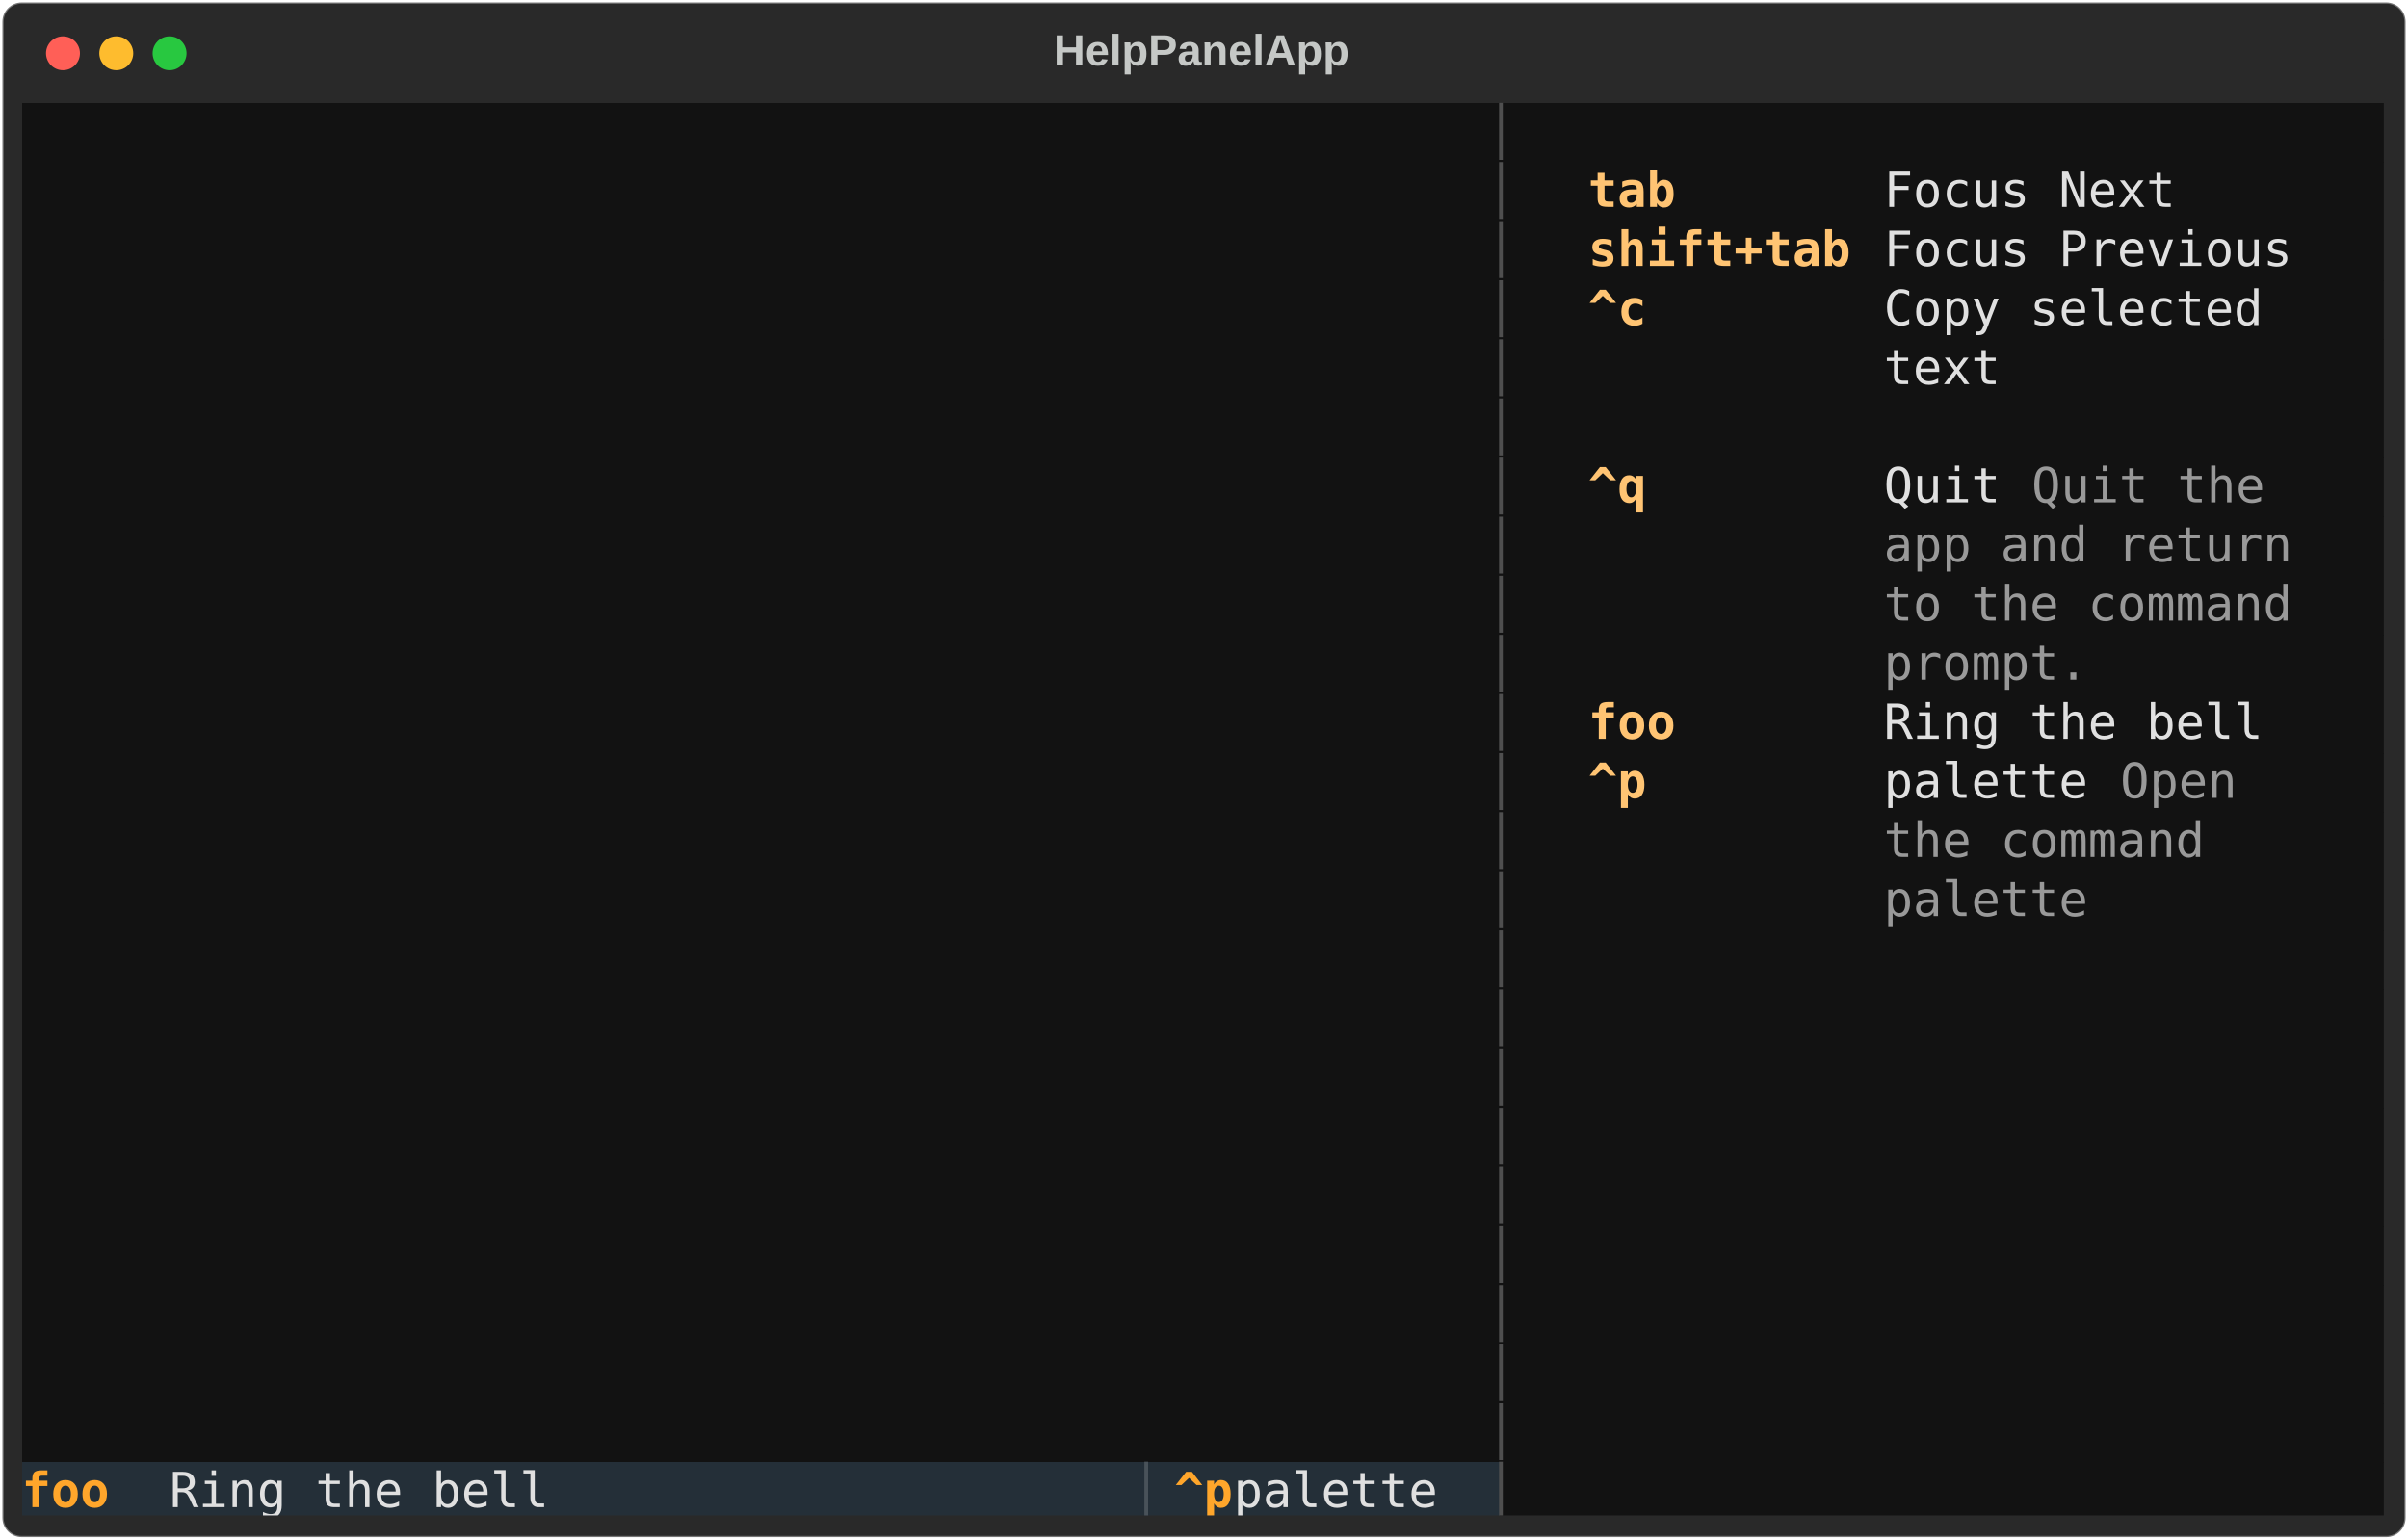
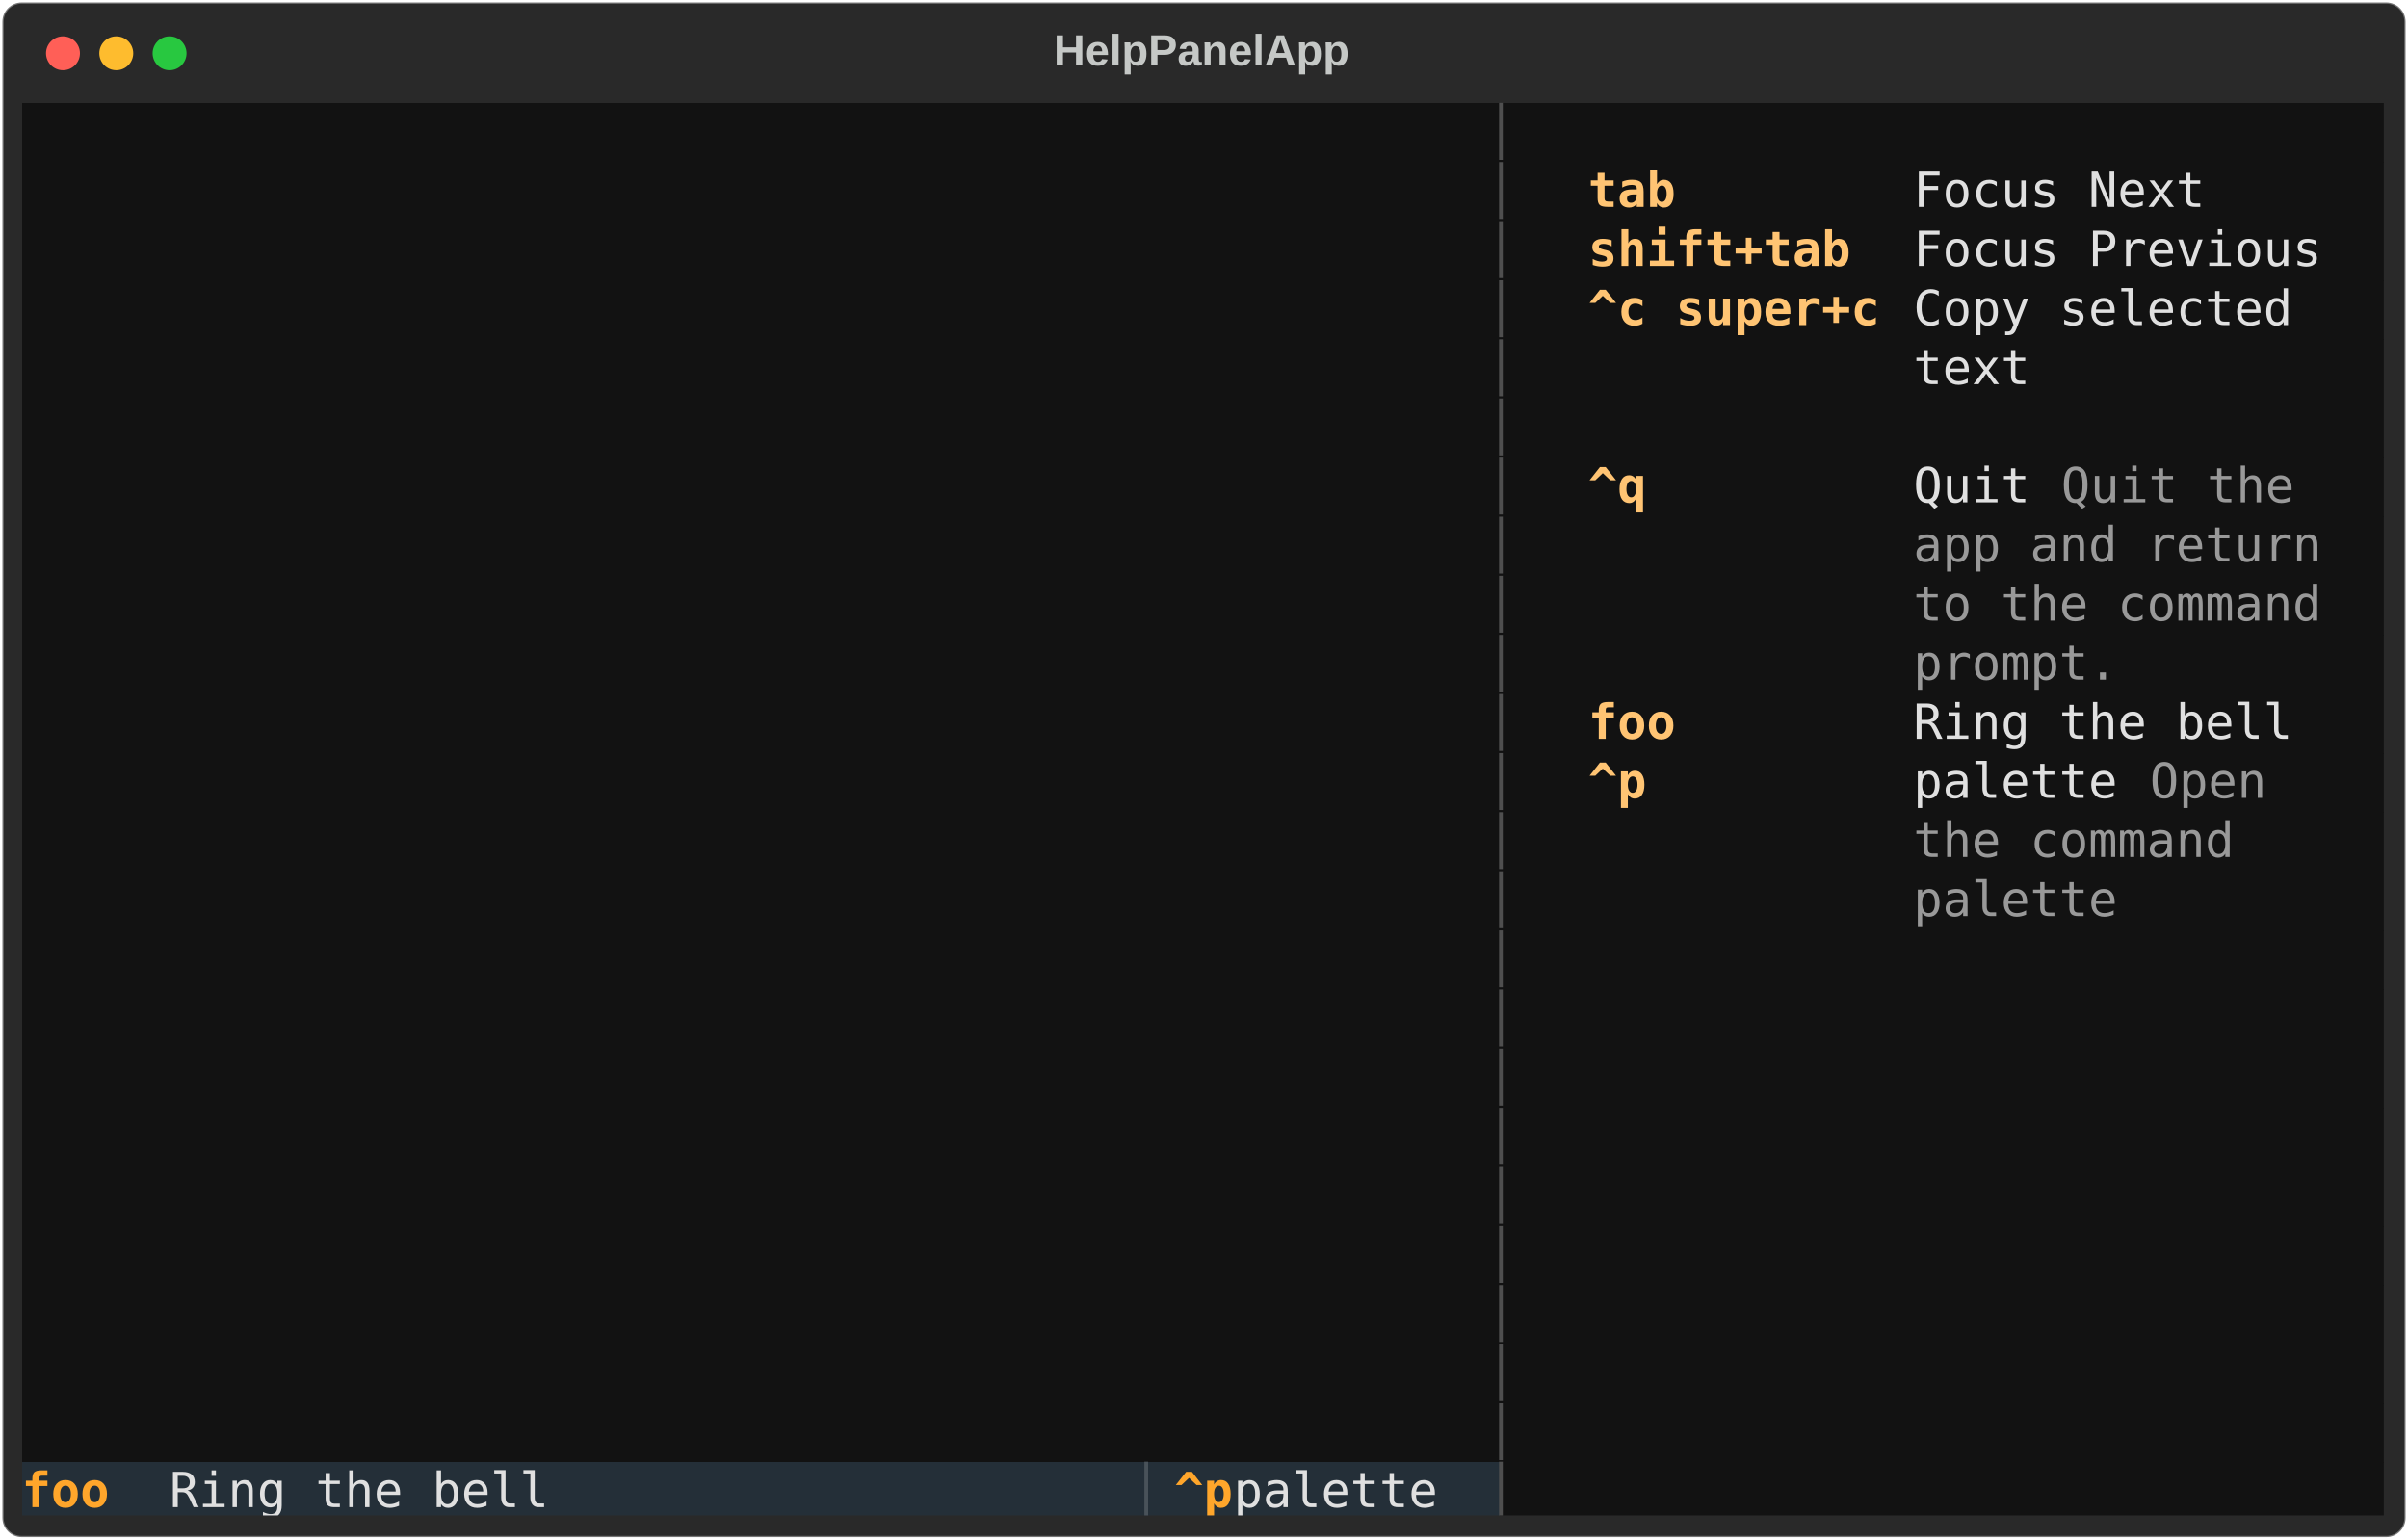
<svg xmlns="http://www.w3.org/2000/svg" class="rich-terminal" viewBox="0 0 994 635.6">
  <style>

    @font-face {
        font-family: "Fira Code";
        src: local("FiraCode-Regular"),
                url("https://cdnjs.cloudflare.com/ajax/libs/firacode/6.2.0/woff2/FiraCode-Regular.woff2") format("woff2"),
                url("https://cdnjs.cloudflare.com/ajax/libs/firacode/6.2.0/woff/FiraCode-Regular.woff") format("woff");
        font-style: normal;
        font-weight: 400;
    }
    @font-face {
        font-family: "Fira Code";
        src: local("FiraCode-Bold"),
                url("https://cdnjs.cloudflare.com/ajax/libs/firacode/6.2.0/woff2/FiraCode-Bold.woff2") format("woff2"),
                url("https://cdnjs.cloudflare.com/ajax/libs/firacode/6.2.0/woff/FiraCode-Bold.woff") format("woff");
        font-style: bold;
        font-weight: 700;
    }

    .terminal-matrix {
        font-family: Fira Code, monospace;
        font-size: 20px;
        line-height: 24.4px;
        font-variant-east-asian: full-width;
    }

    .terminal-title {
        font-size: 18px;
        font-weight: bold;
        font-family: arial;
    }

    .terminal-r1 { fill: #c5c8c6 }
.terminal-r2 { fill: #4f4f4f }
.terminal-r3 { fill: #121212 }
.terminal-r4 { fill: #ffc473;font-weight: bold }
.terminal-r5 { fill: #e0e0e0 }
.terminal-r6 { fill: #999999 }
.terminal-r7 { fill: #ffa62b;font-weight: bold }
.terminal-r8 { fill: #495259 }
    </style>
  <defs>
    <clipPath id="terminal-clip-terminal">
      <rect x="0" y="0" width="975.0" height="584.6" />
    </clipPath>
    <clipPath id="terminal-line-0">
      <rect x="0" y="1.5" width="976" height="24.65" />
    </clipPath>
    <clipPath id="terminal-line-1">
      <rect x="0" y="25.9" width="976" height="24.65" />
    </clipPath>
    <clipPath id="terminal-line-2">
      <rect x="0" y="50.3" width="976" height="24.65" />
    </clipPath>
    <clipPath id="terminal-line-3">
      <rect x="0" y="74.7" width="976" height="24.65" />
    </clipPath>
    <clipPath id="terminal-line-4">
      <rect x="0" y="99.1" width="976" height="24.65" />
    </clipPath>
    <clipPath id="terminal-line-5">
      <rect x="0" y="123.5" width="976" height="24.65" />
    </clipPath>
    <clipPath id="terminal-line-6">
      <rect x="0" y="147.9" width="976" height="24.65" />
    </clipPath>
    <clipPath id="terminal-line-7">
      <rect x="0" y="172.3" width="976" height="24.65" />
    </clipPath>
    <clipPath id="terminal-line-8">
      <rect x="0" y="196.7" width="976" height="24.65" />
    </clipPath>
    <clipPath id="terminal-line-9">
      <rect x="0" y="221.1" width="976" height="24.65" />
    </clipPath>
    <clipPath id="terminal-line-10">
      <rect x="0" y="245.5" width="976" height="24.65" />
    </clipPath>
    <clipPath id="terminal-line-11">
      <rect x="0" y="269.9" width="976" height="24.65" />
    </clipPath>
    <clipPath id="terminal-line-12">
      <rect x="0" y="294.3" width="976" height="24.65" />
    </clipPath>
    <clipPath id="terminal-line-13">
      <rect x="0" y="318.7" width="976" height="24.65" />
    </clipPath>
    <clipPath id="terminal-line-14">
      <rect x="0" y="343.1" width="976" height="24.65" />
    </clipPath>
    <clipPath id="terminal-line-15">
      <rect x="0" y="367.5" width="976" height="24.65" />
    </clipPath>
    <clipPath id="terminal-line-16">
      <rect x="0" y="391.9" width="976" height="24.65" />
    </clipPath>
    <clipPath id="terminal-line-17">
      <rect x="0" y="416.3" width="976" height="24.65" />
    </clipPath>
    <clipPath id="terminal-line-18">
      <rect x="0" y="440.7" width="976" height="24.65" />
    </clipPath>
    <clipPath id="terminal-line-19">
      <rect x="0" y="465.1" width="976" height="24.65" />
    </clipPath>
    <clipPath id="terminal-line-20">
      <rect x="0" y="489.5" width="976" height="24.65" />
    </clipPath>
    <clipPath id="terminal-line-21">
      <rect x="0" y="513.9" width="976" height="24.65" />
    </clipPath>
    <clipPath id="terminal-line-22">
      <rect x="0" y="538.3" width="976" height="24.65" />
    </clipPath>
  </defs>
  <rect fill="#292929" stroke="rgba(255,255,255,0.35)" stroke-width="1" x="1" y="1" width="992" height="633.6" rx="8" />
  <text class="terminal-title" fill="#c5c8c6" text-anchor="middle" x="496" y="27">HelpPanelApp</text>
  <g transform="translate(26,22)">
    <circle cx="0" cy="0" r="7" fill="#ff5f57" />
    <circle cx="22" cy="0" r="7" fill="#febc2e" />
    <circle cx="44" cy="0" r="7" fill="#28c840" />
  </g>
  <g transform="translate(9, 41)" clip-path="url(#terminal-clip-terminal)">
    <rect fill="#121212" x="0" y="1.5" width="610" height="24.65" shape-rendering="crispEdges" />
    <rect fill="#121212" x="610" y="1.5" width="12.2" height="24.65" shape-rendering="crispEdges" />
    <rect fill="#121212" x="622.2" y="1.5" width="12.2" height="24.65" shape-rendering="crispEdges" />
    <rect fill="#121212" x="634.4" y="1.5" width="329.4" height="24.65" shape-rendering="crispEdges" />
    <rect fill="#121212" x="963.8" y="1.5" width="12.2" height="24.65" shape-rendering="crispEdges" />
    <rect fill="#121212" x="0" y="25.9" width="610" height="24.65" shape-rendering="crispEdges" />
    <rect fill="#121212" x="610" y="25.9" width="12.2" height="24.65" shape-rendering="crispEdges" />
    <rect fill="#121212" x="622.2" y="25.9" width="12.2" height="24.65" shape-rendering="crispEdges" />
    <rect fill="#121212" x="634.4" y="25.9" width="12.2" height="24.65" shape-rendering="crispEdges" />
-     <rect fill="#121212" x="646.6" y="25.9" width="109.8" height="24.65" shape-rendering="crispEdges" />
-     <rect fill="#121212" x="756.4" y="25.9" width="12.2" height="24.65" shape-rendering="crispEdges" />
-     <rect fill="#121212" x="768.6" y="25.9" width="183" height="24.65" shape-rendering="crispEdges" />
+     <rect fill="#121212" x="646.6" y="25.9" width="122" height="24.65" shape-rendering="crispEdges" />
+     <rect fill="#121212" x="768.6" y="25.9" width="12.2" height="24.65" shape-rendering="crispEdges" />
+     <rect fill="#121212" x="780.8" y="25.9" width="170.8" height="24.65" shape-rendering="crispEdges" />
    <rect fill="#121212" x="951.6" y="25.9" width="12.2" height="24.65" shape-rendering="crispEdges" />
    <rect fill="#121212" x="963.8" y="25.9" width="12.2" height="24.65" shape-rendering="crispEdges" />
    <rect fill="#121212" x="0" y="50.3" width="610" height="24.65" shape-rendering="crispEdges" />
    <rect fill="#121212" x="610" y="50.3" width="12.2" height="24.65" shape-rendering="crispEdges" />
    <rect fill="#121212" x="622.2" y="50.3" width="12.2" height="24.65" shape-rendering="crispEdges" />
    <rect fill="#121212" x="634.4" y="50.3" width="12.2" height="24.65" shape-rendering="crispEdges" />
-     <rect fill="#121212" x="646.6" y="50.3" width="109.8" height="24.65" shape-rendering="crispEdges" />
-     <rect fill="#121212" x="756.4" y="50.3" width="12.2" height="24.65" shape-rendering="crispEdges" />
-     <rect fill="#121212" x="768.6" y="50.3" width="183" height="24.65" shape-rendering="crispEdges" />
+     <rect fill="#121212" x="646.6" y="50.3" width="122" height="24.65" shape-rendering="crispEdges" />
+     <rect fill="#121212" x="768.6" y="50.3" width="12.2" height="24.65" shape-rendering="crispEdges" />
+     <rect fill="#121212" x="780.8" y="50.3" width="170.8" height="24.65" shape-rendering="crispEdges" />
    <rect fill="#121212" x="951.6" y="50.3" width="12.2" height="24.65" shape-rendering="crispEdges" />
    <rect fill="#121212" x="963.8" y="50.3" width="12.2" height="24.65" shape-rendering="crispEdges" />
    <rect fill="#121212" x="0" y="74.7" width="610" height="24.65" shape-rendering="crispEdges" />
    <rect fill="#121212" x="610" y="74.7" width="12.2" height="24.65" shape-rendering="crispEdges" />
    <rect fill="#121212" x="622.2" y="74.7" width="12.2" height="24.65" shape-rendering="crispEdges" />
    <rect fill="#121212" x="634.4" y="74.7" width="12.2" height="24.65" shape-rendering="crispEdges" />
-     <rect fill="#121212" x="646.6" y="74.7" width="109.8" height="24.65" shape-rendering="crispEdges" />
-     <rect fill="#121212" x="756.4" y="74.7" width="12.2" height="24.65" shape-rendering="crispEdges" />
-     <rect fill="#121212" x="768.6" y="74.7" width="183" height="24.65" shape-rendering="crispEdges" />
+     <rect fill="#121212" x="646.6" y="74.7" width="122" height="24.65" shape-rendering="crispEdges" />
+     <rect fill="#121212" x="768.6" y="74.7" width="12.2" height="24.65" shape-rendering="crispEdges" />
+     <rect fill="#121212" x="780.8" y="74.7" width="170.8" height="24.65" shape-rendering="crispEdges" />
    <rect fill="#121212" x="951.6" y="74.7" width="12.2" height="24.65" shape-rendering="crispEdges" />
    <rect fill="#121212" x="963.8" y="74.7" width="12.2" height="24.65" shape-rendering="crispEdges" />
    <rect fill="#121212" x="0" y="99.1" width="610" height="24.65" shape-rendering="crispEdges" />
    <rect fill="#121212" x="610" y="99.1" width="12.2" height="24.65" shape-rendering="crispEdges" />
    <rect fill="#121212" x="622.2" y="99.1" width="12.2" height="24.65" shape-rendering="crispEdges" />
    <rect fill="#121212" x="634.4" y="99.1" width="12.2" height="24.65" shape-rendering="crispEdges" />
-     <rect fill="#121212" x="646.6" y="99.1" width="109.8" height="24.65" shape-rendering="crispEdges" />
-     <rect fill="#121212" x="756.4" y="99.1" width="12.2" height="24.65" shape-rendering="crispEdges" />
-     <rect fill="#121212" x="768.6" y="99.1" width="183" height="24.65" shape-rendering="crispEdges" />
+     <rect fill="#121212" x="646.6" y="99.1" width="122" height="24.65" shape-rendering="crispEdges" />
+     <rect fill="#121212" x="768.6" y="99.1" width="12.2" height="24.65" shape-rendering="crispEdges" />
+     <rect fill="#121212" x="780.8" y="99.1" width="170.8" height="24.65" shape-rendering="crispEdges" />
    <rect fill="#121212" x="951.6" y="99.1" width="12.2" height="24.65" shape-rendering="crispEdges" />
    <rect fill="#121212" x="963.8" y="99.1" width="12.2" height="24.65" shape-rendering="crispEdges" />
    <rect fill="#121212" x="0" y="123.5" width="610" height="24.65" shape-rendering="crispEdges" />
    <rect fill="#121212" x="610" y="123.5" width="12.2" height="24.65" shape-rendering="crispEdges" />
    <rect fill="#121212" x="622.2" y="123.5" width="12.2" height="24.65" shape-rendering="crispEdges" />
    <rect fill="#121212" x="634.4" y="123.5" width="329.4" height="24.65" shape-rendering="crispEdges" />
    <rect fill="#121212" x="963.8" y="123.5" width="12.2" height="24.65" shape-rendering="crispEdges" />
    <rect fill="#121212" x="0" y="147.9" width="610" height="24.65" shape-rendering="crispEdges" />
    <rect fill="#121212" x="610" y="147.9" width="12.2" height="24.65" shape-rendering="crispEdges" />
    <rect fill="#121212" x="622.2" y="147.9" width="12.2" height="24.65" shape-rendering="crispEdges" />
    <rect fill="#121212" x="634.4" y="147.9" width="12.2" height="24.65" shape-rendering="crispEdges" />
-     <rect fill="#121212" x="646.6" y="147.9" width="109.8" height="24.65" shape-rendering="crispEdges" />
-     <rect fill="#121212" x="756.4" y="147.9" width="12.2" height="24.65" shape-rendering="crispEdges" />
-     <rect fill="#121212" x="768.6" y="147.9" width="61" height="24.65" shape-rendering="crispEdges" />
-     <rect fill="#121212" x="829.6" y="147.9" width="109.8" height="24.65" shape-rendering="crispEdges" />
-     <rect fill="#121212" x="939.4" y="147.9" width="12.2" height="24.65" shape-rendering="crispEdges" />
+     <rect fill="#121212" x="646.6" y="147.9" width="122" height="24.65" shape-rendering="crispEdges" />
+     <rect fill="#121212" x="768.6" y="147.9" width="12.2" height="24.65" shape-rendering="crispEdges" />
+     <rect fill="#121212" x="780.8" y="147.9" width="61" height="24.65" shape-rendering="crispEdges" />
+     <rect fill="#121212" x="841.8" y="147.9" width="109.8" height="24.65" shape-rendering="crispEdges" />
    <rect fill="#121212" x="951.6" y="147.9" width="12.2" height="24.65" shape-rendering="crispEdges" />
    <rect fill="#121212" x="963.8" y="147.9" width="12.2" height="24.65" shape-rendering="crispEdges" />
    <rect fill="#121212" x="0" y="172.3" width="610" height="24.65" shape-rendering="crispEdges" />
    <rect fill="#121212" x="610" y="172.3" width="12.2" height="24.65" shape-rendering="crispEdges" />
    <rect fill="#121212" x="622.2" y="172.3" width="12.2" height="24.65" shape-rendering="crispEdges" />
    <rect fill="#121212" x="634.4" y="172.3" width="12.2" height="24.65" shape-rendering="crispEdges" />
-     <rect fill="#121212" x="646.6" y="172.3" width="109.8" height="24.65" shape-rendering="crispEdges" />
-     <rect fill="#121212" x="756.4" y="172.3" width="12.2" height="24.65" shape-rendering="crispEdges" />
-     <rect fill="#121212" x="768.6" y="172.3" width="183" height="24.65" shape-rendering="crispEdges" />
+     <rect fill="#121212" x="646.6" y="172.3" width="122" height="24.65" shape-rendering="crispEdges" />
+     <rect fill="#121212" x="768.6" y="172.3" width="12.2" height="24.65" shape-rendering="crispEdges" />
+     <rect fill="#121212" x="780.8" y="172.3" width="170.8" height="24.65" shape-rendering="crispEdges" />
    <rect fill="#121212" x="951.6" y="172.3" width="12.2" height="24.65" shape-rendering="crispEdges" />
    <rect fill="#121212" x="963.8" y="172.3" width="12.2" height="24.65" shape-rendering="crispEdges" />
    <rect fill="#121212" x="0" y="196.7" width="610" height="24.65" shape-rendering="crispEdges" />
    <rect fill="#121212" x="610" y="196.7" width="12.2" height="24.65" shape-rendering="crispEdges" />
    <rect fill="#121212" x="622.2" y="196.7" width="12.2" height="24.65" shape-rendering="crispEdges" />
    <rect fill="#121212" x="634.4" y="196.7" width="12.2" height="24.65" shape-rendering="crispEdges" />
-     <rect fill="#121212" x="646.6" y="196.7" width="109.8" height="24.65" shape-rendering="crispEdges" />
-     <rect fill="#121212" x="756.4" y="196.7" width="12.2" height="24.65" shape-rendering="crispEdges" />
-     <rect fill="#121212" x="768.6" y="196.7" width="183" height="24.65" shape-rendering="crispEdges" />
+     <rect fill="#121212" x="646.6" y="196.7" width="122" height="24.65" shape-rendering="crispEdges" />
+     <rect fill="#121212" x="768.6" y="196.7" width="12.2" height="24.65" shape-rendering="crispEdges" />
+     <rect fill="#121212" x="780.8" y="196.7" width="170.8" height="24.65" shape-rendering="crispEdges" />
    <rect fill="#121212" x="951.6" y="196.7" width="12.2" height="24.65" shape-rendering="crispEdges" />
    <rect fill="#121212" x="963.8" y="196.7" width="12.2" height="24.65" shape-rendering="crispEdges" />
    <rect fill="#121212" x="0" y="221.1" width="610" height="24.65" shape-rendering="crispEdges" />
    <rect fill="#121212" x="610" y="221.1" width="12.2" height="24.65" shape-rendering="crispEdges" />
    <rect fill="#121212" x="622.2" y="221.1" width="12.2" height="24.65" shape-rendering="crispEdges" />
    <rect fill="#121212" x="634.4" y="221.1" width="12.2" height="24.65" shape-rendering="crispEdges" />
-     <rect fill="#121212" x="646.6" y="221.1" width="109.8" height="24.65" shape-rendering="crispEdges" />
-     <rect fill="#121212" x="756.4" y="221.1" width="12.2" height="24.65" shape-rendering="crispEdges" />
-     <rect fill="#121212" x="768.6" y="221.1" width="85.4" height="24.65" shape-rendering="crispEdges" />
-     <rect fill="#121212" x="854" y="221.1" width="97.6" height="24.65" shape-rendering="crispEdges" />
+     <rect fill="#121212" x="646.6" y="221.1" width="122" height="24.65" shape-rendering="crispEdges" />
+     <rect fill="#121212" x="768.6" y="221.1" width="12.2" height="24.65" shape-rendering="crispEdges" />
+     <rect fill="#121212" x="780.8" y="221.1" width="85.4" height="24.65" shape-rendering="crispEdges" />
+     <rect fill="#121212" x="866.2" y="221.1" width="85.4" height="24.65" shape-rendering="crispEdges" />
    <rect fill="#121212" x="951.6" y="221.1" width="12.2" height="24.65" shape-rendering="crispEdges" />
    <rect fill="#121212" x="963.8" y="221.1" width="12.2" height="24.65" shape-rendering="crispEdges" />
    <rect fill="#121212" x="0" y="245.5" width="610" height="24.65" shape-rendering="crispEdges" />
    <rect fill="#121212" x="610" y="245.5" width="12.2" height="24.65" shape-rendering="crispEdges" />
    <rect fill="#121212" x="622.2" y="245.5" width="12.2" height="24.65" shape-rendering="crispEdges" />
    <rect fill="#121212" x="634.4" y="245.5" width="12.2" height="24.65" shape-rendering="crispEdges" />
-     <rect fill="#121212" x="646.6" y="245.5" width="109.8" height="24.65" shape-rendering="crispEdges" />
-     <rect fill="#121212" x="756.4" y="245.5" width="12.2" height="24.65" shape-rendering="crispEdges" />
-     <rect fill="#121212" x="768.6" y="245.5" width="183" height="24.65" shape-rendering="crispEdges" />
+     <rect fill="#121212" x="646.6" y="245.5" width="122" height="24.65" shape-rendering="crispEdges" />
+     <rect fill="#121212" x="768.6" y="245.5" width="12.2" height="24.65" shape-rendering="crispEdges" />
+     <rect fill="#121212" x="780.8" y="245.5" width="170.8" height="24.65" shape-rendering="crispEdges" />
    <rect fill="#121212" x="951.6" y="245.5" width="12.2" height="24.65" shape-rendering="crispEdges" />
    <rect fill="#121212" x="963.8" y="245.5" width="12.2" height="24.65" shape-rendering="crispEdges" />
    <rect fill="#121212" x="0" y="269.9" width="610" height="24.65" shape-rendering="crispEdges" />
    <rect fill="#121212" x="610" y="269.9" width="12.2" height="24.65" shape-rendering="crispEdges" />
    <rect fill="#121212" x="622.2" y="269.9" width="12.2" height="24.65" shape-rendering="crispEdges" />
    <rect fill="#121212" x="634.4" y="269.9" width="12.2" height="24.65" shape-rendering="crispEdges" />
-     <rect fill="#121212" x="646.6" y="269.9" width="109.8" height="24.65" shape-rendering="crispEdges" />
-     <rect fill="#121212" x="756.4" y="269.9" width="12.2" height="24.65" shape-rendering="crispEdges" />
-     <rect fill="#121212" x="768.6" y="269.9" width="97.6" height="24.65" shape-rendering="crispEdges" />
-     <rect fill="#121212" x="866.2" y="269.9" width="61" height="24.65" shape-rendering="crispEdges" />
-     <rect fill="#121212" x="927.2" y="269.9" width="24.4" height="24.65" shape-rendering="crispEdges" />
+     <rect fill="#121212" x="646.6" y="269.9" width="122" height="24.65" shape-rendering="crispEdges" />
+     <rect fill="#121212" x="768.6" y="269.9" width="12.2" height="24.65" shape-rendering="crispEdges" />
+     <rect fill="#121212" x="780.8" y="269.9" width="97.6" height="24.65" shape-rendering="crispEdges" />
+     <rect fill="#121212" x="878.4" y="269.9" width="61" height="24.65" shape-rendering="crispEdges" />
+     <rect fill="#121212" x="939.4" y="269.9" width="12.2" height="24.65" shape-rendering="crispEdges" />
    <rect fill="#121212" x="951.6" y="269.9" width="12.2" height="24.65" shape-rendering="crispEdges" />
    <rect fill="#121212" x="963.8" y="269.9" width="12.2" height="24.65" shape-rendering="crispEdges" />
    <rect fill="#121212" x="0" y="294.3" width="610" height="24.65" shape-rendering="crispEdges" />
    <rect fill="#121212" x="610" y="294.3" width="12.2" height="24.65" shape-rendering="crispEdges" />
    <rect fill="#121212" x="622.2" y="294.3" width="12.2" height="24.65" shape-rendering="crispEdges" />
    <rect fill="#121212" x="634.4" y="294.3" width="12.2" height="24.65" shape-rendering="crispEdges" />
-     <rect fill="#121212" x="646.6" y="294.3" width="109.8" height="24.65" shape-rendering="crispEdges" />
-     <rect fill="#121212" x="756.4" y="294.3" width="12.2" height="24.65" shape-rendering="crispEdges" />
-     <rect fill="#121212" x="768.6" y="294.3" width="146.4" height="24.65" shape-rendering="crispEdges" />
-     <rect fill="#121212" x="915" y="294.3" width="36.6" height="24.65" shape-rendering="crispEdges" />
+     <rect fill="#121212" x="646.6" y="294.3" width="122" height="24.65" shape-rendering="crispEdges" />
+     <rect fill="#121212" x="768.6" y="294.3" width="12.2" height="24.65" shape-rendering="crispEdges" />
+     <rect fill="#121212" x="780.8" y="294.3" width="146.4" height="24.65" shape-rendering="crispEdges" />
+     <rect fill="#121212" x="927.2" y="294.3" width="24.4" height="24.65" shape-rendering="crispEdges" />
    <rect fill="#121212" x="951.6" y="294.3" width="12.2" height="24.65" shape-rendering="crispEdges" />
    <rect fill="#121212" x="963.8" y="294.3" width="12.2" height="24.65" shape-rendering="crispEdges" />
    <rect fill="#121212" x="0" y="318.7" width="610" height="24.65" shape-rendering="crispEdges" />
    <rect fill="#121212" x="610" y="318.7" width="12.2" height="24.65" shape-rendering="crispEdges" />
    <rect fill="#121212" x="622.2" y="318.7" width="12.2" height="24.65" shape-rendering="crispEdges" />
    <rect fill="#121212" x="634.4" y="318.7" width="12.2" height="24.65" shape-rendering="crispEdges" />
-     <rect fill="#121212" x="646.6" y="318.7" width="109.8" height="24.65" shape-rendering="crispEdges" />
-     <rect fill="#121212" x="756.4" y="318.7" width="12.2" height="24.65" shape-rendering="crispEdges" />
-     <rect fill="#121212" x="768.6" y="318.7" width="85.4" height="24.65" shape-rendering="crispEdges" />
-     <rect fill="#121212" x="854" y="318.7" width="97.6" height="24.65" shape-rendering="crispEdges" />
+     <rect fill="#121212" x="646.6" y="318.7" width="122" height="24.65" shape-rendering="crispEdges" />
+     <rect fill="#121212" x="768.6" y="318.7" width="12.2" height="24.65" shape-rendering="crispEdges" />
+     <rect fill="#121212" x="780.8" y="318.7" width="85.4" height="24.65" shape-rendering="crispEdges" />
+     <rect fill="#121212" x="866.2" y="318.7" width="85.4" height="24.65" shape-rendering="crispEdges" />
    <rect fill="#121212" x="951.6" y="318.7" width="12.2" height="24.65" shape-rendering="crispEdges" />
    <rect fill="#121212" x="963.8" y="318.7" width="12.2" height="24.65" shape-rendering="crispEdges" />
    <rect fill="#121212" x="0" y="343.1" width="610" height="24.65" shape-rendering="crispEdges" />
    <rect fill="#121212" x="610" y="343.1" width="12.2" height="24.65" shape-rendering="crispEdges" />
    <rect fill="#121212" x="622.2" y="343.1" width="12.2" height="24.65" shape-rendering="crispEdges" />
    <rect fill="#121212" x="634.4" y="343.1" width="329.4" height="24.65" shape-rendering="crispEdges" />
    <rect fill="#121212" x="963.8" y="343.1" width="12.2" height="24.65" shape-rendering="crispEdges" />
    <rect fill="#121212" x="0" y="367.5" width="610" height="24.65" shape-rendering="crispEdges" />
    <rect fill="#121212" x="610" y="367.5" width="12.2" height="24.65" shape-rendering="crispEdges" />
    <rect fill="#121212" x="622.2" y="367.5" width="353.8" height="24.65" shape-rendering="crispEdges" />
    <rect fill="#121212" x="0" y="391.9" width="610" height="24.65" shape-rendering="crispEdges" />
    <rect fill="#121212" x="610" y="391.9" width="12.2" height="24.65" shape-rendering="crispEdges" />
    <rect fill="#121212" x="622.2" y="391.9" width="353.8" height="24.65" shape-rendering="crispEdges" />
    <rect fill="#121212" x="0" y="416.3" width="610" height="24.65" shape-rendering="crispEdges" />
    <rect fill="#121212" x="610" y="416.3" width="12.2" height="24.65" shape-rendering="crispEdges" />
    <rect fill="#121212" x="622.2" y="416.3" width="353.8" height="24.65" shape-rendering="crispEdges" />
    <rect fill="#121212" x="0" y="440.7" width="610" height="24.65" shape-rendering="crispEdges" />
    <rect fill="#121212" x="610" y="440.7" width="12.2" height="24.65" shape-rendering="crispEdges" />
    <rect fill="#121212" x="622.2" y="440.7" width="353.8" height="24.65" shape-rendering="crispEdges" />
    <rect fill="#121212" x="0" y="465.1" width="610" height="24.65" shape-rendering="crispEdges" />
    <rect fill="#121212" x="610" y="465.1" width="12.2" height="24.65" shape-rendering="crispEdges" />
    <rect fill="#121212" x="622.2" y="465.1" width="353.8" height="24.65" shape-rendering="crispEdges" />
    <rect fill="#121212" x="0" y="489.5" width="610" height="24.65" shape-rendering="crispEdges" />
    <rect fill="#121212" x="610" y="489.5" width="12.2" height="24.65" shape-rendering="crispEdges" />
    <rect fill="#121212" x="622.2" y="489.5" width="353.8" height="24.65" shape-rendering="crispEdges" />
    <rect fill="#121212" x="0" y="513.9" width="610" height="24.65" shape-rendering="crispEdges" />
    <rect fill="#121212" x="610" y="513.9" width="12.2" height="24.65" shape-rendering="crispEdges" />
    <rect fill="#121212" x="622.2" y="513.9" width="353.8" height="24.65" shape-rendering="crispEdges" />
    <rect fill="#121212" x="0" y="538.3" width="610" height="24.65" shape-rendering="crispEdges" />
    <rect fill="#121212" x="610" y="538.3" width="12.2" height="24.65" shape-rendering="crispEdges" />
    <rect fill="#121212" x="622.2" y="538.3" width="353.8" height="24.65" shape-rendering="crispEdges" />
    <rect fill="#242f38" x="0" y="562.7" width="61" height="24.65" shape-rendering="crispEdges" />
    <rect fill="#242f38" x="61" y="562.7" width="170.8" height="24.65" shape-rendering="crispEdges" />
    <rect fill="#242f38" x="231.8" y="562.7" width="231.8" height="24.65" shape-rendering="crispEdges" />
    <rect fill="#242f38" x="463.6" y="562.7" width="12.2" height="24.65" shape-rendering="crispEdges" />
    <rect fill="#242f38" x="475.8" y="562.7" width="24.4" height="24.65" shape-rendering="crispEdges" />
    <rect fill="#242f38" x="500.2" y="562.7" width="97.6" height="24.65" shape-rendering="crispEdges" />
    <rect fill="#242f38" x="597.8" y="562.7" width="12.2" height="24.65" shape-rendering="crispEdges" />
    <rect fill="#121212" x="610" y="562.7" width="12.2" height="24.65" shape-rendering="crispEdges" />
    <rect fill="#121212" x="622.2" y="562.7" width="353.8" height="24.65" shape-rendering="crispEdges" />
    <g class="terminal-matrix">
      <text class="terminal-r2" x="610" y="20" textLength="12.2" clip-path="url(#terminal-line-0)">▏</text>
      <text class="terminal-r1" x="976" y="20" textLength="12.2" clip-path="url(#terminal-line-0)">
</text>
      <text class="terminal-r2" x="610" y="44.4" textLength="12.2" clip-path="url(#terminal-line-1)">▏</text>
-       <text class="terminal-r4" x="646.6" y="44.4" textLength="109.8" clip-path="url(#terminal-line-1)">      tab</text>
-       <text class="terminal-r5" x="768.6" y="44.4" textLength="183" clip-path="url(#terminal-line-1)">Focus Next     </text>
+       <text class="terminal-r4" x="646.6" y="44.4" textLength="122" clip-path="url(#terminal-line-1)">       tab</text>
+       <text class="terminal-r5" x="780.8" y="44.4" textLength="170.8" clip-path="url(#terminal-line-1)">Focus Next    </text>
      <text class="terminal-r1" x="976" y="44.4" textLength="12.2" clip-path="url(#terminal-line-1)">
</text>
      <text class="terminal-r2" x="610" y="68.8" textLength="12.2" clip-path="url(#terminal-line-2)">▏</text>
-       <text class="terminal-r4" x="646.6" y="68.8" textLength="109.8" clip-path="url(#terminal-line-2)">shift+tab</text>
-       <text class="terminal-r5" x="768.6" y="68.8" textLength="183" clip-path="url(#terminal-line-2)">Focus Previous </text>
+       <text class="terminal-r4" x="646.6" y="68.8" textLength="122" clip-path="url(#terminal-line-2)"> shift+tab</text>
+       <text class="terminal-r5" x="780.8" y="68.8" textLength="170.8" clip-path="url(#terminal-line-2)">Focus Previous</text>
      <text class="terminal-r1" x="976" y="68.8" textLength="12.2" clip-path="url(#terminal-line-2)">
</text>
      <text class="terminal-r2" x="610" y="93.2" textLength="12.2" clip-path="url(#terminal-line-3)">▏</text>
-       <text class="terminal-r4" x="646.6" y="93.2" textLength="109.8" clip-path="url(#terminal-line-3)">       ^c</text>
-       <text class="terminal-r5" x="768.6" y="93.2" textLength="183" clip-path="url(#terminal-line-3)">Copy selected  </text>
+       <text class="terminal-r4" x="646.6" y="93.2" textLength="122" clip-path="url(#terminal-line-3)">^c super+c</text>
+       <text class="terminal-r5" x="780.8" y="93.2" textLength="170.8" clip-path="url(#terminal-line-3)">Copy selected </text>
      <text class="terminal-r1" x="976" y="93.2" textLength="12.2" clip-path="url(#terminal-line-3)">
</text>
      <text class="terminal-r2" x="610" y="117.6" textLength="12.2" clip-path="url(#terminal-line-4)">▏</text>
-       <text class="terminal-r5" x="768.6" y="117.6" textLength="183" clip-path="url(#terminal-line-4)">text           </text>
+       <text class="terminal-r5" x="780.8" y="117.6" textLength="170.8" clip-path="url(#terminal-line-4)">text          </text>
      <text class="terminal-r1" x="976" y="117.6" textLength="12.2" clip-path="url(#terminal-line-4)">
</text>
      <text class="terminal-r2" x="610" y="142" textLength="12.2" clip-path="url(#terminal-line-5)">▏</text>
      <text class="terminal-r1" x="976" y="142" textLength="12.2" clip-path="url(#terminal-line-5)">
</text>
      <text class="terminal-r2" x="610" y="166.4" textLength="12.2" clip-path="url(#terminal-line-6)">▏</text>
-       <text class="terminal-r4" x="646.6" y="166.4" textLength="109.8" clip-path="url(#terminal-line-6)">       ^q</text>
-       <text class="terminal-r5" x="768.6" y="166.4" textLength="61" clip-path="url(#terminal-line-6)">Quit </text>
-       <text class="terminal-r6" x="829.6" y="166.4" textLength="109.8" clip-path="url(#terminal-line-6)">Quit the </text>
+       <text class="terminal-r4" x="646.6" y="166.4" textLength="122" clip-path="url(#terminal-line-6)">        ^q</text>
+       <text class="terminal-r5" x="780.8" y="166.4" textLength="61" clip-path="url(#terminal-line-6)">Quit </text>
+       <text class="terminal-r6" x="841.8" y="166.4" textLength="109.8" clip-path="url(#terminal-line-6)">Quit the </text>
      <text class="terminal-r1" x="976" y="166.4" textLength="12.2" clip-path="url(#terminal-line-6)">
</text>
      <text class="terminal-r2" x="610" y="190.8" textLength="12.2" clip-path="url(#terminal-line-7)">▏</text>
-       <text class="terminal-r6" x="768.6" y="190.8" textLength="183" clip-path="url(#terminal-line-7)">app and return </text>
+       <text class="terminal-r6" x="780.8" y="190.8" textLength="170.8" clip-path="url(#terminal-line-7)">app and return</text>
      <text class="terminal-r1" x="976" y="190.8" textLength="12.2" clip-path="url(#terminal-line-7)">
</text>
      <text class="terminal-r2" x="610" y="215.2" textLength="12.2" clip-path="url(#terminal-line-8)">▏</text>
-       <text class="terminal-r6" x="768.6" y="215.2" textLength="183" clip-path="url(#terminal-line-8)">to the command </text>
+       <text class="terminal-r6" x="780.8" y="215.2" textLength="170.8" clip-path="url(#terminal-line-8)">to the command</text>
      <text class="terminal-r1" x="976" y="215.2" textLength="12.2" clip-path="url(#terminal-line-8)">
</text>
      <text class="terminal-r2" x="610" y="239.6" textLength="12.2" clip-path="url(#terminal-line-9)">▏</text>
-       <text class="terminal-r6" x="768.6" y="239.6" textLength="85.4" clip-path="url(#terminal-line-9)">prompt.</text>
+       <text class="terminal-r6" x="780.8" y="239.6" textLength="85.4" clip-path="url(#terminal-line-9)">prompt.</text>
      <text class="terminal-r1" x="976" y="239.6" textLength="12.2" clip-path="url(#terminal-line-9)">
</text>
      <text class="terminal-r2" x="610" y="264" textLength="12.2" clip-path="url(#terminal-line-10)">▏</text>
-       <text class="terminal-r4" x="646.6" y="264" textLength="109.8" clip-path="url(#terminal-line-10)">      foo</text>
-       <text class="terminal-r5" x="768.6" y="264" textLength="183" clip-path="url(#terminal-line-10)">Ring the bell  </text>
+       <text class="terminal-r4" x="646.6" y="264" textLength="122" clip-path="url(#terminal-line-10)">       foo</text>
+       <text class="terminal-r5" x="780.8" y="264" textLength="170.8" clip-path="url(#terminal-line-10)">Ring the bell </text>
      <text class="terminal-r1" x="976" y="264" textLength="12.2" clip-path="url(#terminal-line-10)">
</text>
      <text class="terminal-r2" x="610" y="288.4" textLength="12.2" clip-path="url(#terminal-line-11)">▏</text>
-       <text class="terminal-r4" x="646.6" y="288.4" textLength="109.8" clip-path="url(#terminal-line-11)">       ^p</text>
-       <text class="terminal-r5" x="768.6" y="288.4" textLength="97.6" clip-path="url(#terminal-line-11)">palette </text>
-       <text class="terminal-r6" x="866.2" y="288.4" textLength="61" clip-path="url(#terminal-line-11)">Open </text>
+       <text class="terminal-r4" x="646.6" y="288.4" textLength="122" clip-path="url(#terminal-line-11)">        ^p</text>
+       <text class="terminal-r5" x="780.8" y="288.4" textLength="97.6" clip-path="url(#terminal-line-11)">palette </text>
+       <text class="terminal-r6" x="878.4" y="288.4" textLength="61" clip-path="url(#terminal-line-11)">Open </text>
      <text class="terminal-r1" x="976" y="288.4" textLength="12.2" clip-path="url(#terminal-line-11)">
</text>
      <text class="terminal-r2" x="610" y="312.8" textLength="12.2" clip-path="url(#terminal-line-12)">▏</text>
-       <text class="terminal-r6" x="768.6" y="312.8" textLength="146.4" clip-path="url(#terminal-line-12)">the command </text>
+       <text class="terminal-r6" x="780.8" y="312.8" textLength="146.4" clip-path="url(#terminal-line-12)">the command </text>
      <text class="terminal-r1" x="976" y="312.8" textLength="12.2" clip-path="url(#terminal-line-12)">
</text>
      <text class="terminal-r2" x="610" y="337.2" textLength="12.2" clip-path="url(#terminal-line-13)">▏</text>
-       <text class="terminal-r6" x="768.6" y="337.2" textLength="85.4" clip-path="url(#terminal-line-13)">palette</text>
+       <text class="terminal-r6" x="780.8" y="337.2" textLength="85.4" clip-path="url(#terminal-line-13)">palette</text>
      <text class="terminal-r1" x="976" y="337.2" textLength="12.2" clip-path="url(#terminal-line-13)">
</text>
      <text class="terminal-r2" x="610" y="361.6" textLength="12.2" clip-path="url(#terminal-line-14)">▏</text>
      <text class="terminal-r1" x="976" y="361.6" textLength="12.2" clip-path="url(#terminal-line-14)">
</text>
      <text class="terminal-r2" x="610" y="386" textLength="12.2" clip-path="url(#terminal-line-15)">▏</text>
      <text class="terminal-r1" x="976" y="386" textLength="12.2" clip-path="url(#terminal-line-15)">
</text>
      <text class="terminal-r2" x="610" y="410.4" textLength="12.2" clip-path="url(#terminal-line-16)">▏</text>
      <text class="terminal-r1" x="976" y="410.4" textLength="12.2" clip-path="url(#terminal-line-16)">
</text>
      <text class="terminal-r2" x="610" y="434.8" textLength="12.2" clip-path="url(#terminal-line-17)">▏</text>
      <text class="terminal-r1" x="976" y="434.8" textLength="12.2" clip-path="url(#terminal-line-17)">
</text>
      <text class="terminal-r2" x="610" y="459.2" textLength="12.2" clip-path="url(#terminal-line-18)">▏</text>
      <text class="terminal-r1" x="976" y="459.2" textLength="12.2" clip-path="url(#terminal-line-18)">
</text>
      <text class="terminal-r2" x="610" y="483.6" textLength="12.2" clip-path="url(#terminal-line-19)">▏</text>
      <text class="terminal-r1" x="976" y="483.6" textLength="12.2" clip-path="url(#terminal-line-19)">
</text>
      <text class="terminal-r2" x="610" y="508" textLength="12.2" clip-path="url(#terminal-line-20)">▏</text>
      <text class="terminal-r1" x="976" y="508" textLength="12.2" clip-path="url(#terminal-line-20)">
</text>
      <text class="terminal-r2" x="610" y="532.4" textLength="12.2" clip-path="url(#terminal-line-21)">▏</text>
      <text class="terminal-r1" x="976" y="532.4" textLength="12.2" clip-path="url(#terminal-line-21)">
</text>
      <text class="terminal-r2" x="610" y="556.8" textLength="12.2" clip-path="url(#terminal-line-22)">▏</text>
      <text class="terminal-r1" x="976" y="556.8" textLength="12.2" clip-path="url(#terminal-line-22)">
</text>
      <text class="terminal-r7" x="0" y="581.2" textLength="61" clip-path="url(#terminal-line-23)"> foo </text>
      <text class="terminal-r5" x="61" y="581.2" textLength="170.8" clip-path="url(#terminal-line-23)">Ring the bell </text>
      <text class="terminal-r8" x="463.6" y="581.2" textLength="12.2" clip-path="url(#terminal-line-23)">▏</text>
      <text class="terminal-r7" x="475.8" y="581.2" textLength="24.4" clip-path="url(#terminal-line-23)">^p</text>
      <text class="terminal-r5" x="500.2" y="581.2" textLength="97.6" clip-path="url(#terminal-line-23)"> palette</text>
      <text class="terminal-r2" x="610" y="581.2" textLength="12.2" clip-path="url(#terminal-line-23)">▏</text>
    </g>
  </g>
</svg>
